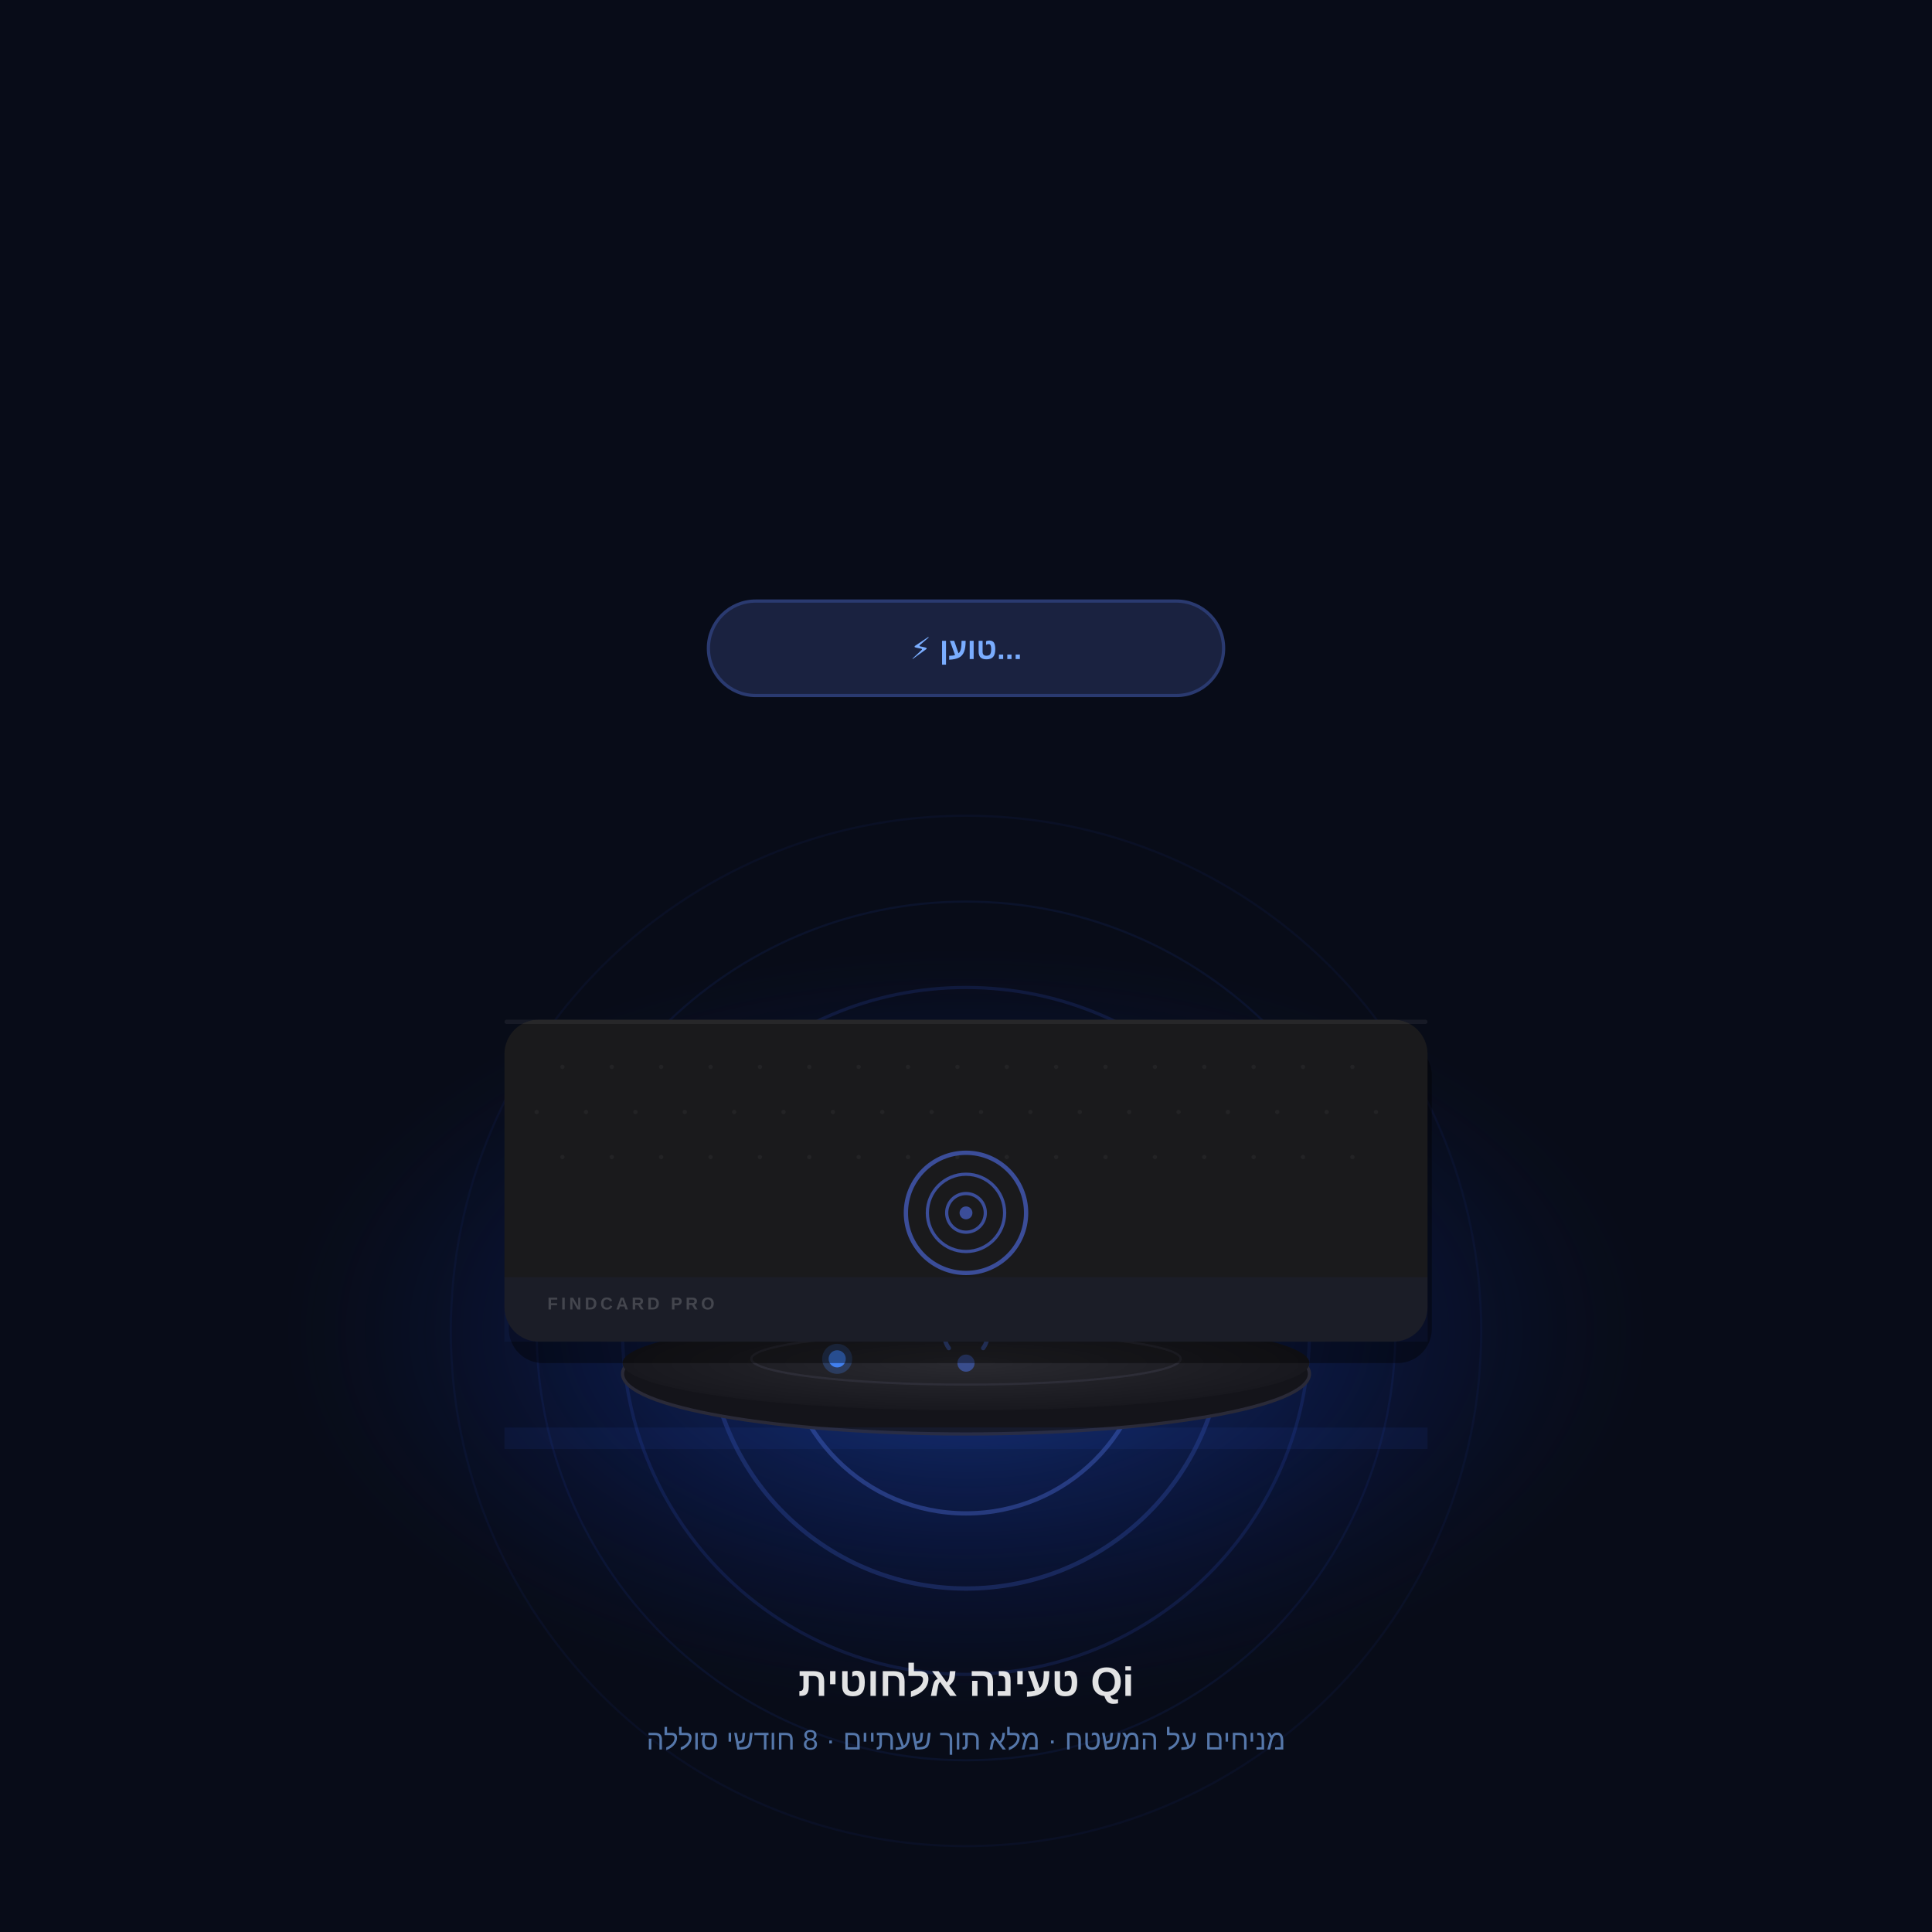
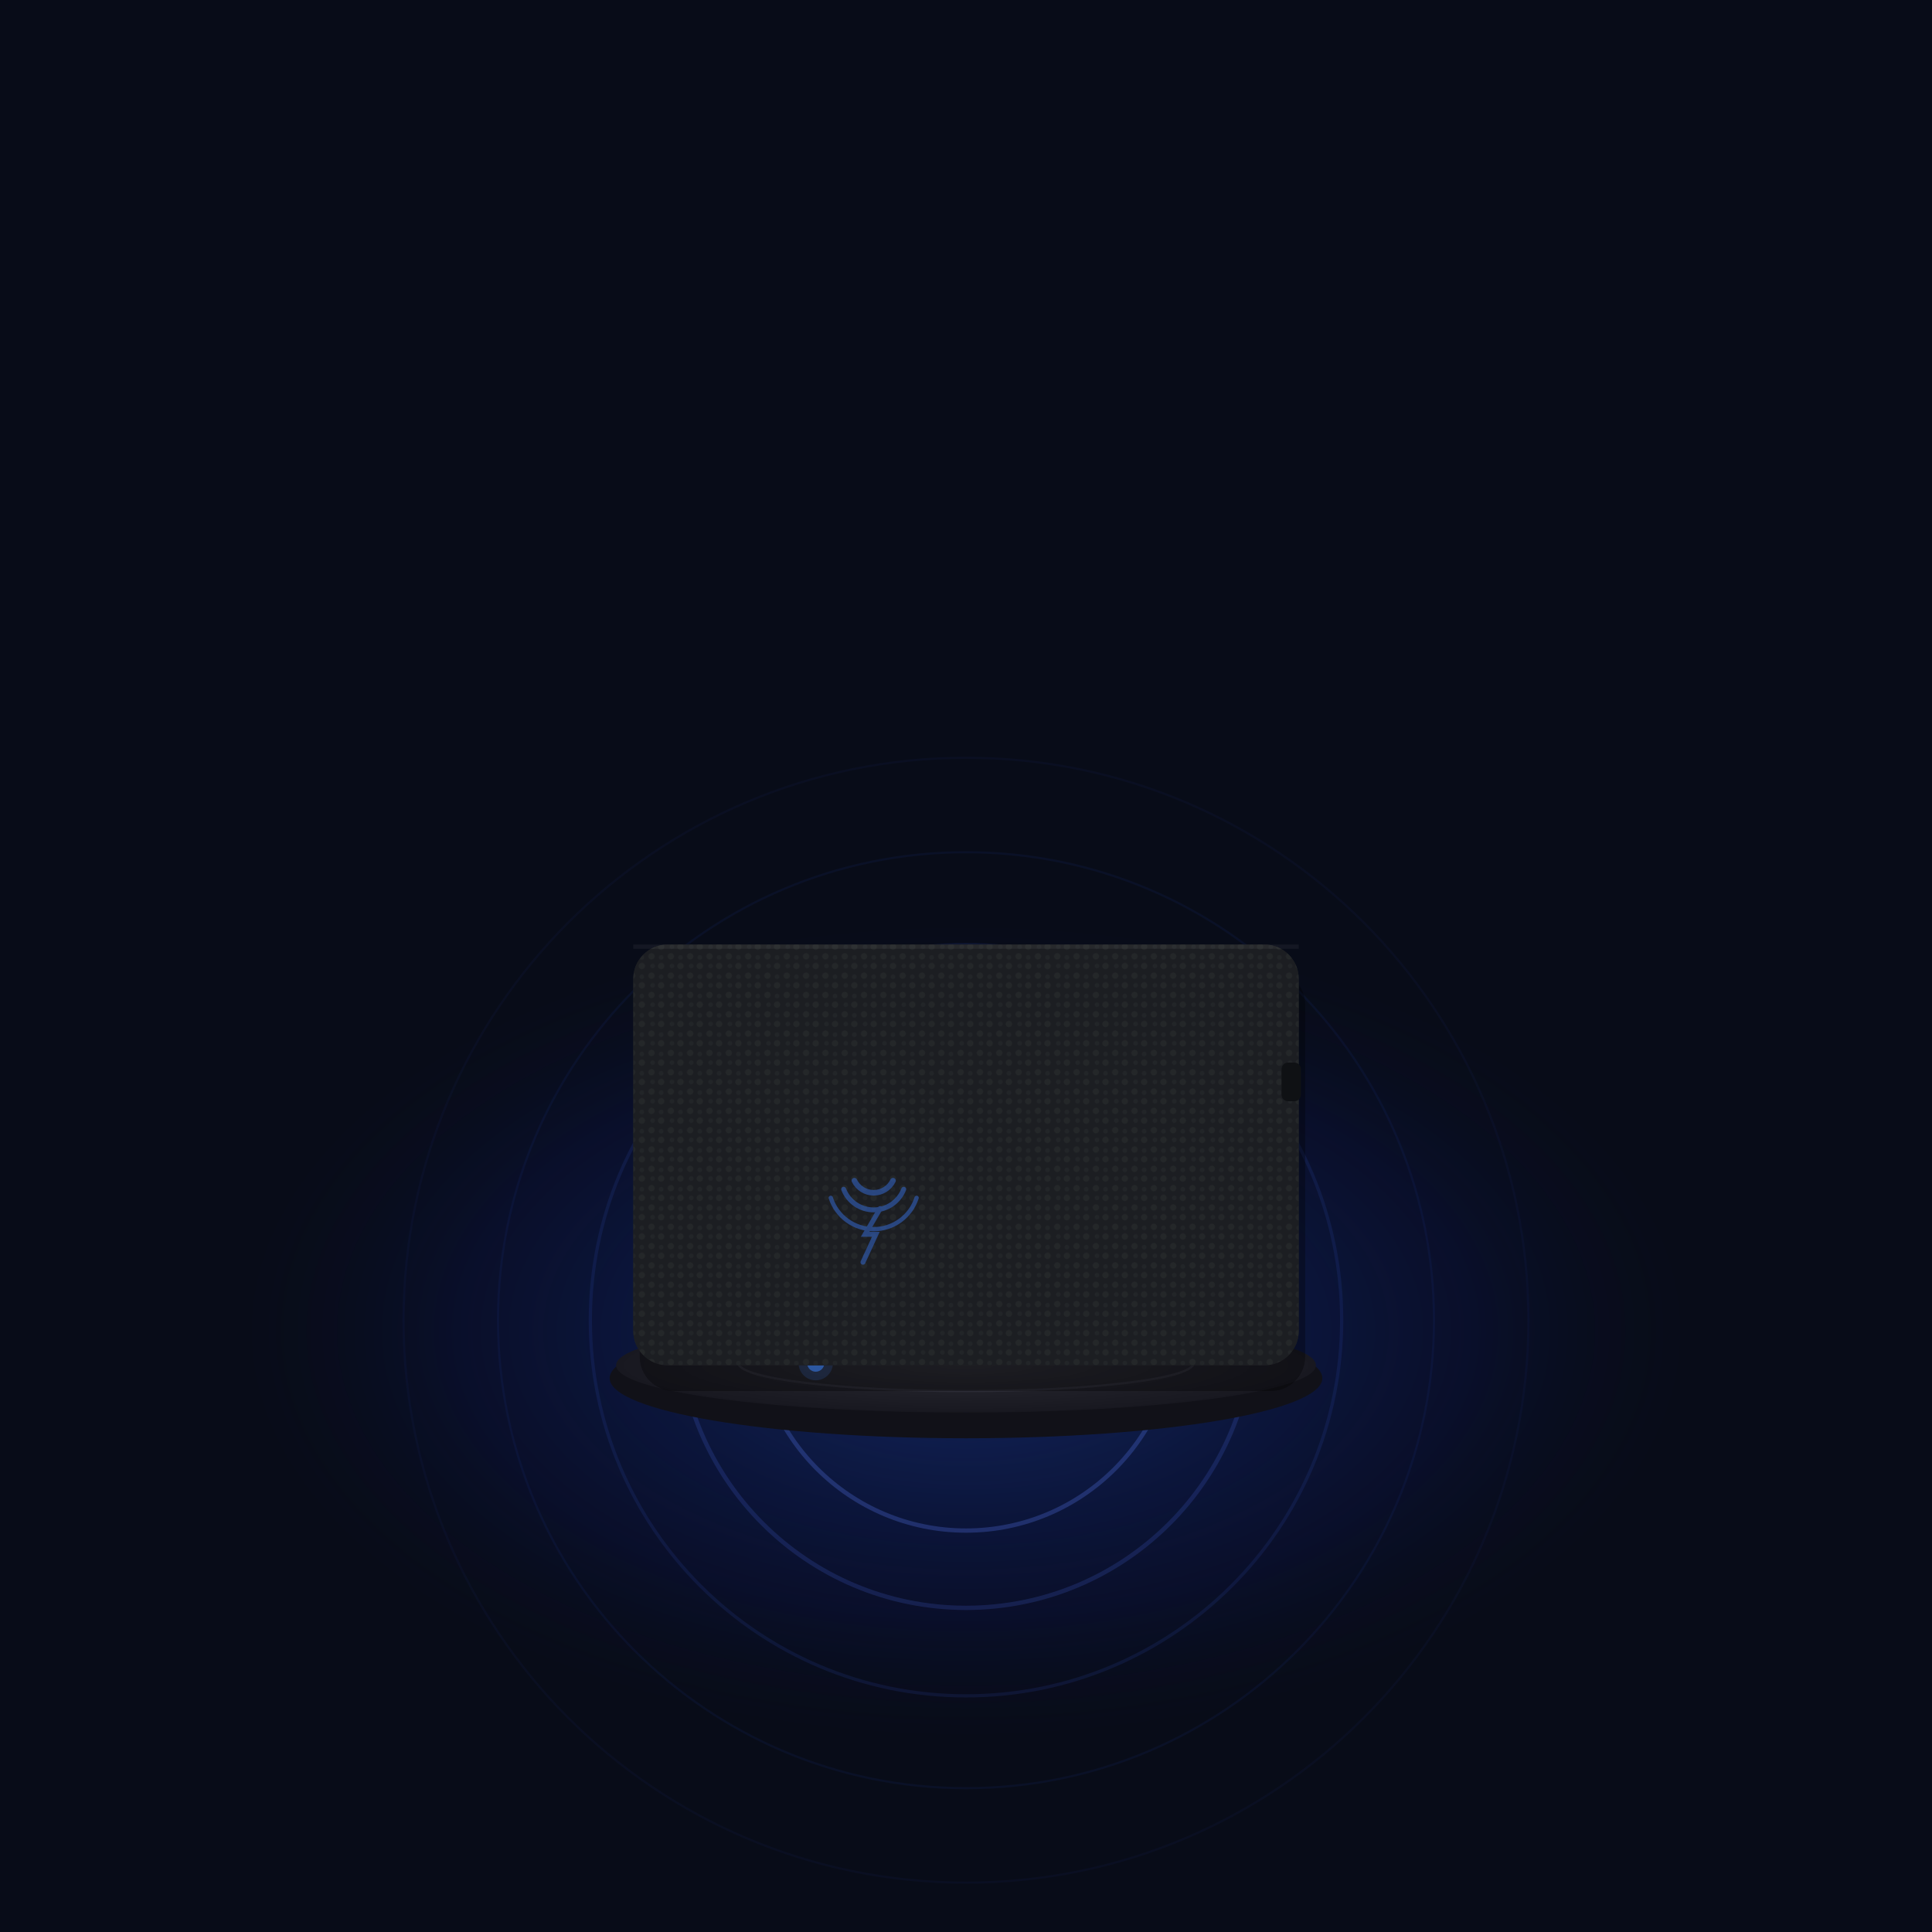
- <svg xmlns="http://www.w3.org/2000/svg" viewBox="0 0 900 900" shape-rendering="geometricPrecision" text-rendering="geometricPrecision">
+ <svg xmlns="http://www.w3.org/2000/svg" viewBox="0 0 900 900" shape-rendering="geometricPrecision">
  <defs>
-     <radialGradient id="padGlow" cx="50%" cy="50%" r="50%">
-       <stop offset="0%" stop-color="#2255CC" stop-opacity="0.55" />
-       <stop offset="60%" stop-color="#1133AA" stop-opacity="0.20" />
-       <stop offset="100%" stop-color="#0A1A66" stop-opacity="0" />
+     <pattern id="pb" x="0" y="0" width="9" height="9" patternUnits="userSpaceOnUse">
+       <rect width="9" height="9" fill="#1C1E22" />
+       <circle cx="2" cy="2" r="1.5" fill="#252829" />
+       <circle cx="6.5" cy="6.5" r="1.5" fill="#252829" />
+       <circle cx="2" cy="7" r="1.1" fill="#232628" />
+       <circle cx="7" cy="2" r="1.1" fill="#232628" />
+     </pattern>
+     <radialGradient id="glow" cx="50%" cy="50%" r="50%">
+       <stop offset="0%" stop-color="#2255CC" stop-opacity="0.42" />
+       <stop offset="70%" stop-color="#112299" stop-opacity="0.14" />
+       <stop offset="100%" stop-color="#0A1150" stop-opacity="0" />
    </radialGradient>
-     <radialGradient id="padSurface" cx="50%" cy="50%" r="50%">
-       <stop offset="0%" stop-color="#2A2A30" />
-       <stop offset="100%" stop-color="#18181E" />
+     <radialGradient id="padSurf" cx="50%" cy="50%" r="50%">
+       <stop offset="0%" stop-color="#2A2A32" />
+       <stop offset="100%" stop-color="#181820" />
    </radialGradient>
  </defs>
  <rect width="900" height="900" fill="#080C18" />
-   <ellipse cx="450" cy="620" rx="320" ry="180" fill="url(#padGlow)" />
-   <circle cx="450" cy="620" r="240" fill="none" stroke="#2244BB" stroke-width="1" opacity="0.08" />
-   <circle cx="450" cy="620" r="200" fill="none" stroke="#2244BB" stroke-width="1" opacity="0.12" />
-   <circle cx="450" cy="620" r="160" fill="none" stroke="#3355CC" stroke-width="1.5" opacity="0.18" />
-   <circle cx="450" cy="620" r="120" fill="none" stroke="#4466DD" stroke-width="2" opacity="0.25" />
-   <circle cx="450" cy="620" r="85" fill="none" stroke="#5577EE" stroke-width="2" opacity="0.35" />
-   <ellipse cx="450" cy="640" rx="160" ry="28" fill="#14141A" stroke="#2A2A38" stroke-width="1.5" />
-   <ellipse cx="450" cy="635" rx="160" ry="22" fill="url(#padSurface)" />
-   <ellipse cx="450" cy="633" rx="100" ry="12" fill="none" stroke="#3A3A48" stroke-width="1" opacity="0.5" />
-   <g transform="translate(450, 633)" fill="none" stroke="#4466CC" stroke-width="2" opacity="0.6">
-     <path d="M-14,-10 A18,18 0 1,1 14,-10" stroke-linecap="round" />
-     <path d="M-8,-5 A10,10 0 1,1 8,-5" stroke-linecap="round" />
-     <circle cx="0" cy="2" r="3" fill="#4466CC" />
+   <ellipse cx="450" cy="620" rx="340" ry="190" fill="url(#glow)" />
+   <circle cx="450" cy="615" r="262" fill="none" stroke="#2244BB" stroke-width="1" opacity="0.06" />
+   <circle cx="450" cy="615" r="218" fill="none" stroke="#2244BB" stroke-width="1" opacity="0.09" />
+   <circle cx="450" cy="615" r="175" fill="none" stroke="#3355CC" stroke-width="1.5" opacity="0.14" />
+   <circle cx="450" cy="615" r="134" fill="none" stroke="#4466DD" stroke-width="2" opacity="0.20" />
+   <circle cx="450" cy="615" r="98" fill="none" stroke="#5577EE" stroke-width="2" opacity="0.28" />
+   <ellipse cx="450" cy="642" rx="166" ry="28" fill="#111118" />
+   <ellipse cx="450" cy="636" rx="163" ry="22" fill="url(#padSurf)" />
+   <ellipse cx="450" cy="635" rx="106" ry="13" fill="none" stroke="#383844" stroke-width="1" opacity="0.5" />
+   <circle cx="380" cy="635" r="4" fill="#4488FF" opacity="0.88" />
+   <circle cx="380" cy="635" r="8" fill="#4488FF" opacity="0.22" />
+   <g transform="translate(450, 538)">
+     <rect x="-155" y="-98" width="310" height="196" rx="16" fill="#000" opacity="0.32" transform="translate(3,12)" />
+     <rect x="-155" y="-98" width="310" height="196" rx="16" fill="#1C1E22" />
+     <rect x="-155" y="-98" width="310" height="196" rx="16" fill="url(#pb)" opacity="0.92" />
+     <rect x="-155" y="-98" width="310" height="2" fill="white" opacity="0.05" />
+     <g transform="translate(-43, 12)" fill="none" stroke="#3366CC" stroke-linecap="round" opacity="0.55">
+       <path d="M -9,0 A 10,10 0 0 0 9,0" stroke-width="2.6" />
+       <path d="M -14,4 A 15,15 0 0 0 14,4" stroke-width="2.3" />
+       <path d="M -20,8 A 21,21 0 0 0 20,8" stroke-width="2" />
+       <path d="M 3,13 L -4,25 L 1,25 L -5,38" stroke-width="2.3" />
+     </g>
+     <rect x="147" y="-43" width="9" height="18" rx="3" fill="#0F1114" />
  </g>
-   <circle cx="390" cy="633" r="4" fill="#4488FF" opacity="0.9" />
-   <circle cx="390" cy="633" r="7" fill="#4488FF" opacity="0.25" />
-   <g transform="translate(450 545)">
-     <rect x="-215" y="-70" width="430" height="150" rx="16" fill="#000" opacity="0.40" transform="translate(2,10)" />
-     <rect x="-215" y="-70" width="430" height="150" rx="16" fill="#1A1A1C" />
-     <g fill="#2C2C2E" opacity="0.50">
-       <circle cx="-188" cy="-48" r="1" />
-       <circle cx="-165" cy="-48" r="1" />
-       <circle cx="-142" cy="-48" r="1" />
-       <circle cx="-119" cy="-48" r="1" />
-       <circle cx="-96" cy="-48" r="1" />
-       <circle cx="-73" cy="-48" r="1" />
-       <circle cx="-50" cy="-48" r="1" />
-       <circle cx="-27" cy="-48" r="1" />
-       <circle cx="-4" cy="-48" r="1" />
-       <circle cx="19" cy="-48" r="1" />
-       <circle cx="42" cy="-48" r="1" />
-       <circle cx="65" cy="-48" r="1" />
-       <circle cx="88" cy="-48" r="1" />
-       <circle cx="111" cy="-48" r="1" />
-       <circle cx="134" cy="-48" r="1" />
-       <circle cx="157" cy="-48" r="1" />
-       <circle cx="180" cy="-48" r="1" />
-       <circle cx="-200" cy="-27" r="1" />
-       <circle cx="-177" cy="-27" r="1" />
-       <circle cx="-154" cy="-27" r="1" />
-       <circle cx="-131" cy="-27" r="1" />
-       <circle cx="-108" cy="-27" r="1" />
-       <circle cx="-85" cy="-27" r="1" />
-       <circle cx="-62" cy="-27" r="1" />
-       <circle cx="-39" cy="-27" r="1" />
-       <circle cx="-16" cy="-27" r="1" />
-       <circle cx="7" cy="-27" r="1" />
-       <circle cx="30" cy="-27" r="1" />
-       <circle cx="53" cy="-27" r="1" />
-       <circle cx="76" cy="-27" r="1" />
-       <circle cx="99" cy="-27" r="1" />
-       <circle cx="122" cy="-27" r="1" />
-       <circle cx="145" cy="-27" r="1" />
-       <circle cx="168" cy="-27" r="1" />
-       <circle cx="191" cy="-27" r="1" />
-       <circle cx="-188" cy="-6" r="1" />
-       <circle cx="-165" cy="-6" r="1" />
-       <circle cx="-142" cy="-6" r="1" />
-       <circle cx="-119" cy="-6" r="1" />
-       <circle cx="-96" cy="-6" r="1" />
-       <circle cx="-73" cy="-6" r="1" />
-       <circle cx="-50" cy="-6" r="1" />
-       <circle cx="-27" cy="-6" r="1" />
-       <circle cx="-4" cy="-6" r="1" />
-       <circle cx="19" cy="-6" r="1" />
-       <circle cx="42" cy="-6" r="1" />
-       <circle cx="65" cy="-6" r="1" />
-       <circle cx="88" cy="-6" r="1" />
-       <circle cx="111" cy="-6" r="1" />
-       <circle cx="134" cy="-6" r="1" />
-       <circle cx="157" cy="-6" r="1" />
-       <circle cx="180" cy="-6" r="1" />
-     </g>
-     <rect x="-215" y="50" width="430" height="30" rx="0" fill="#2244AA" opacity="0.08" />
-     <rect x="-215" y="120" width="430" height="10" rx="0" fill="#2244AA" opacity="0.12" />
-     <rect x="-215" y="-70" width="430" height="2" rx="1" fill="white" opacity="0.06" />
-     <g transform="translate(0, 20)" fill="none" stroke="#5577FF" opacity="0.55">
-       <circle cx="0" cy="0" r="28" stroke-width="2" />
-       <circle cx="0" cy="0" r="18" stroke-width="1.5" />
-       <circle cx="0" cy="0" r="9" stroke-width="1.5" />
-       <circle cx="0" cy="0" r="3" fill="#5577FF" stroke="none" />
-     </g>
-     <text x="-195" y="65" font-family="Arial, sans-serif" font-size="8" font-weight="600" fill="white" opacity="0.18" letter-spacing="1.5">FINDCARD PRO</text>
-   </g>
-   <rect x="330" y="280" width="240" height="44" rx="22" fill="#1A2240" stroke="#2A3A70" stroke-width="1.5" />
-   <text x="450" y="307" font-family="Arial, sans-serif" font-size="14" font-weight="700" fill="#7AADFF" text-anchor="middle">⚡ טוען...</text>
-   <text x="450" y="790" font-family="Arial, sans-serif" font-size="19" font-weight="700" fill="white" text-anchor="middle" opacity="0.88">טעינה אלחוטית Qi</text>
-   <text x="450" y="815" font-family="Arial, sans-serif" font-size="13" fill="#5577AA" text-anchor="middle">מניחים על המשטח · מלא תוך שעתיים · 8 חודשי סוללה</text>
</svg>
